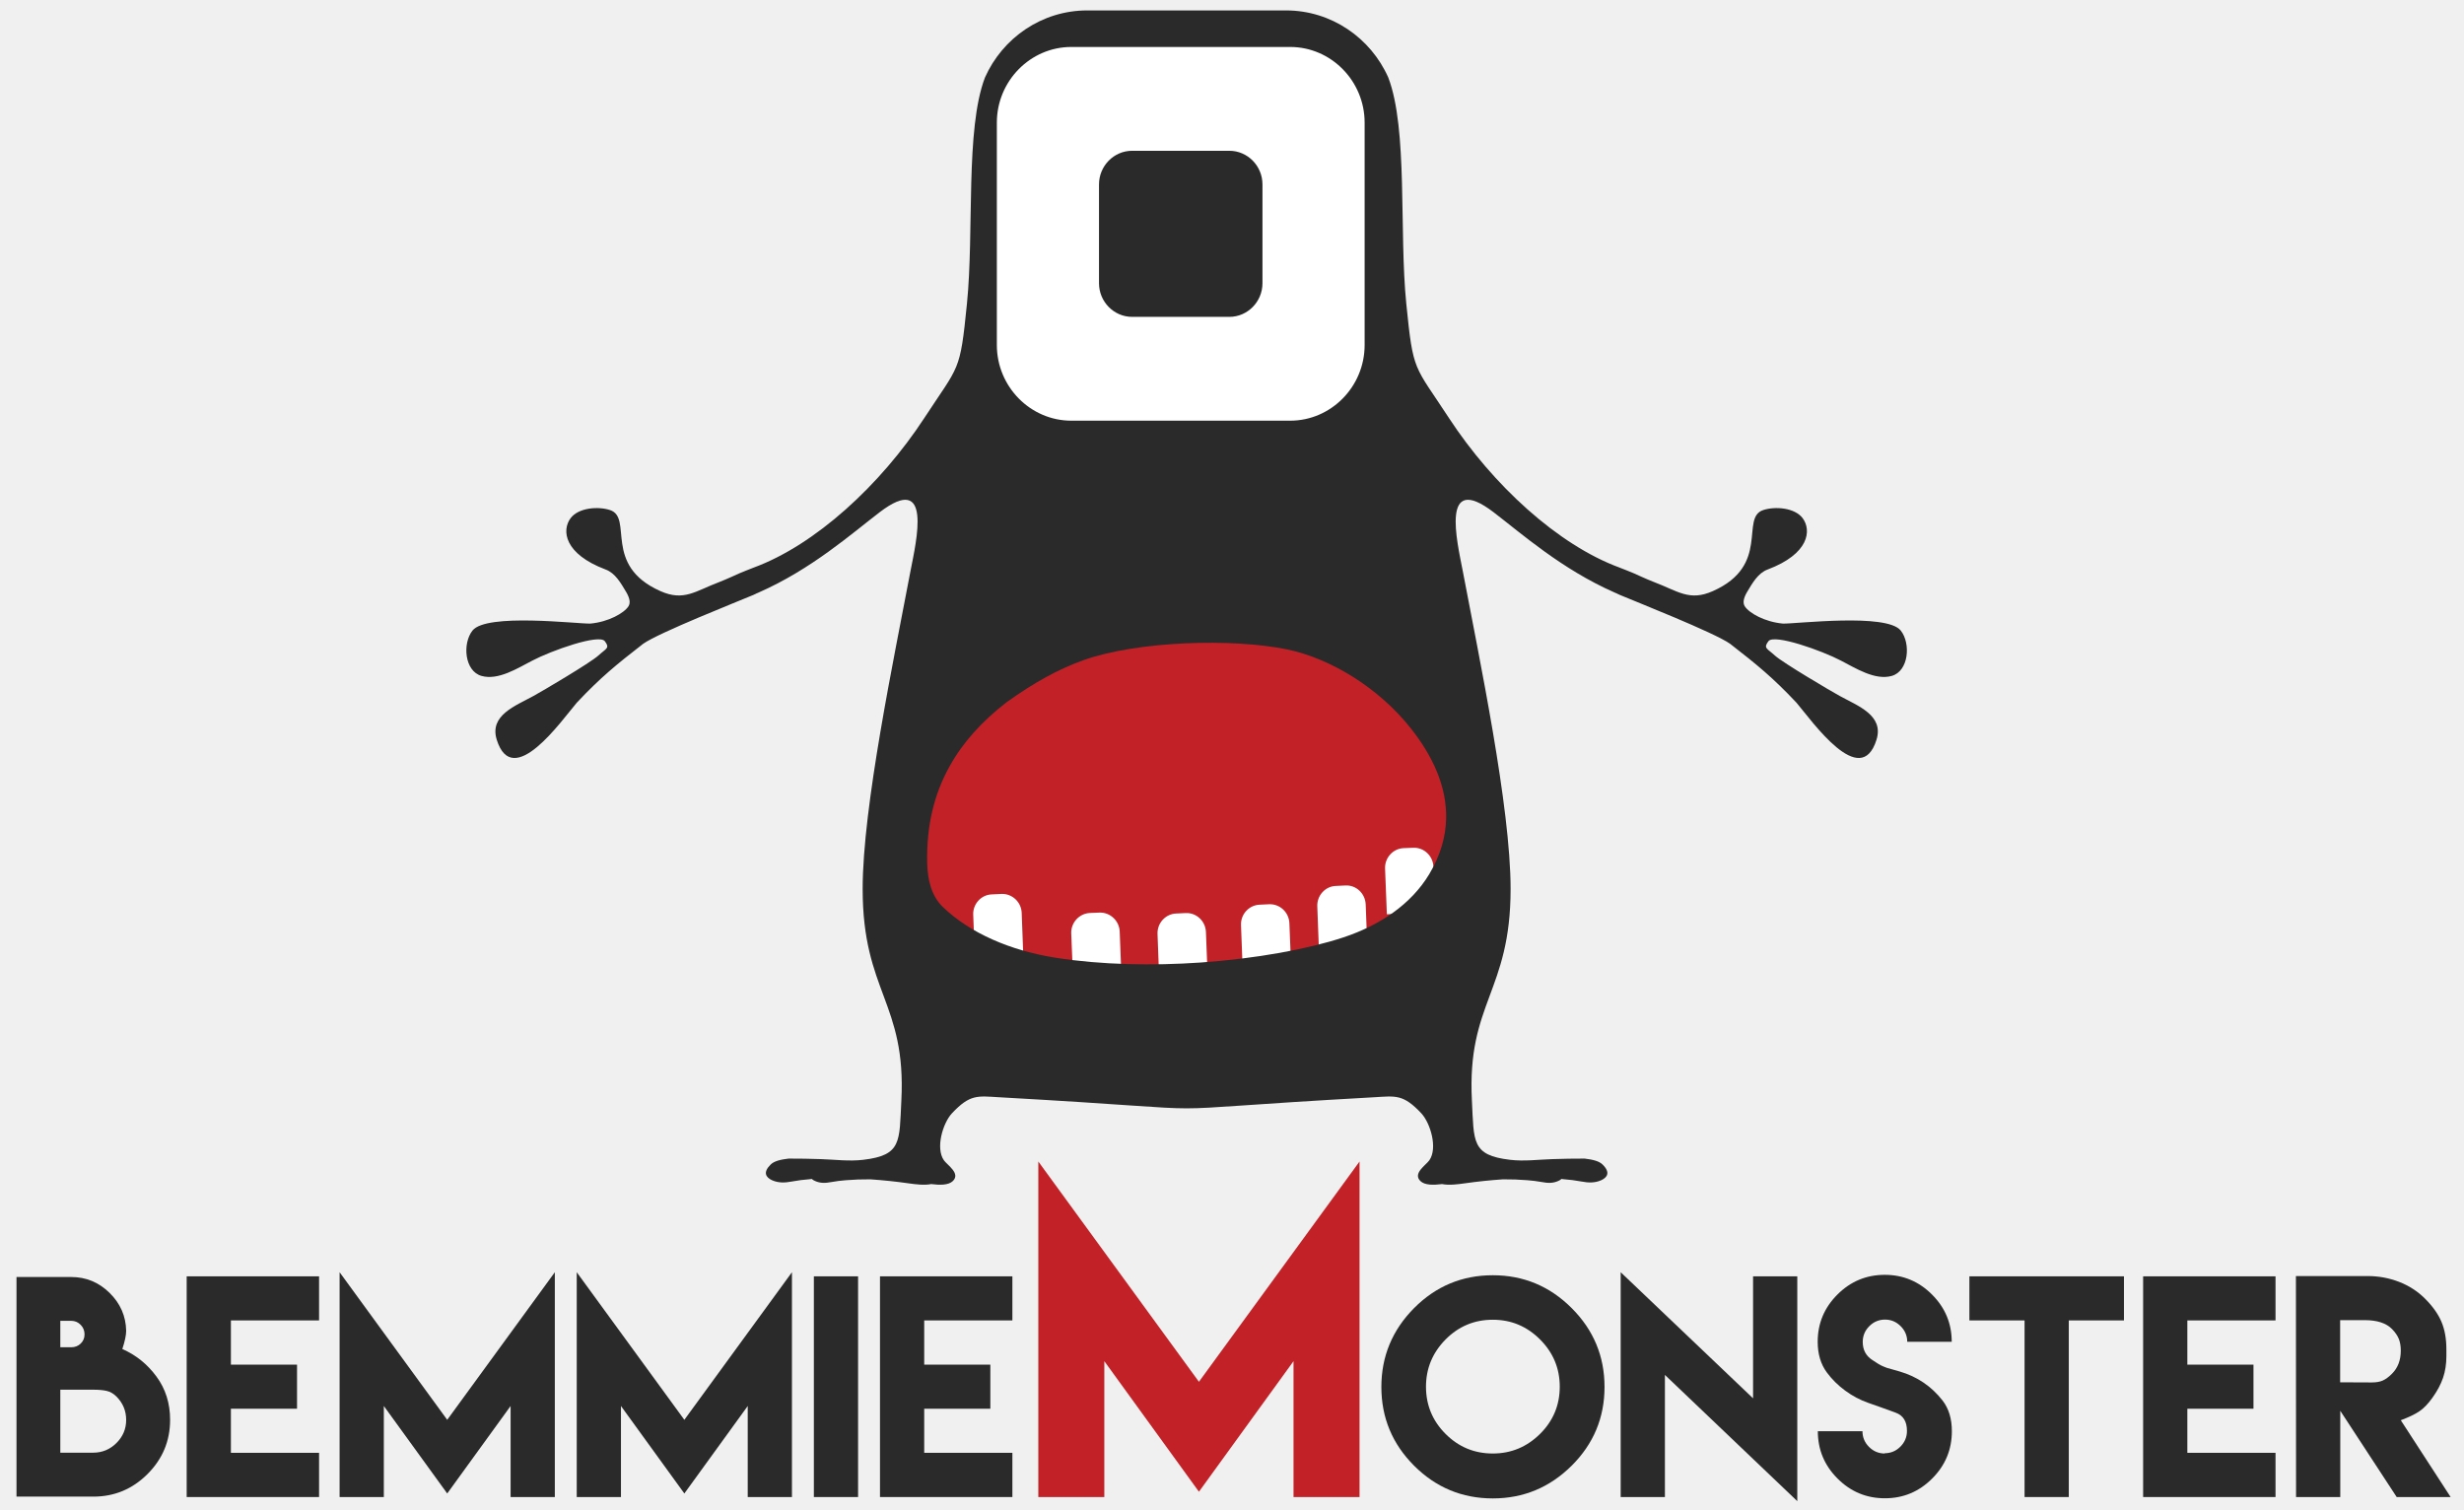
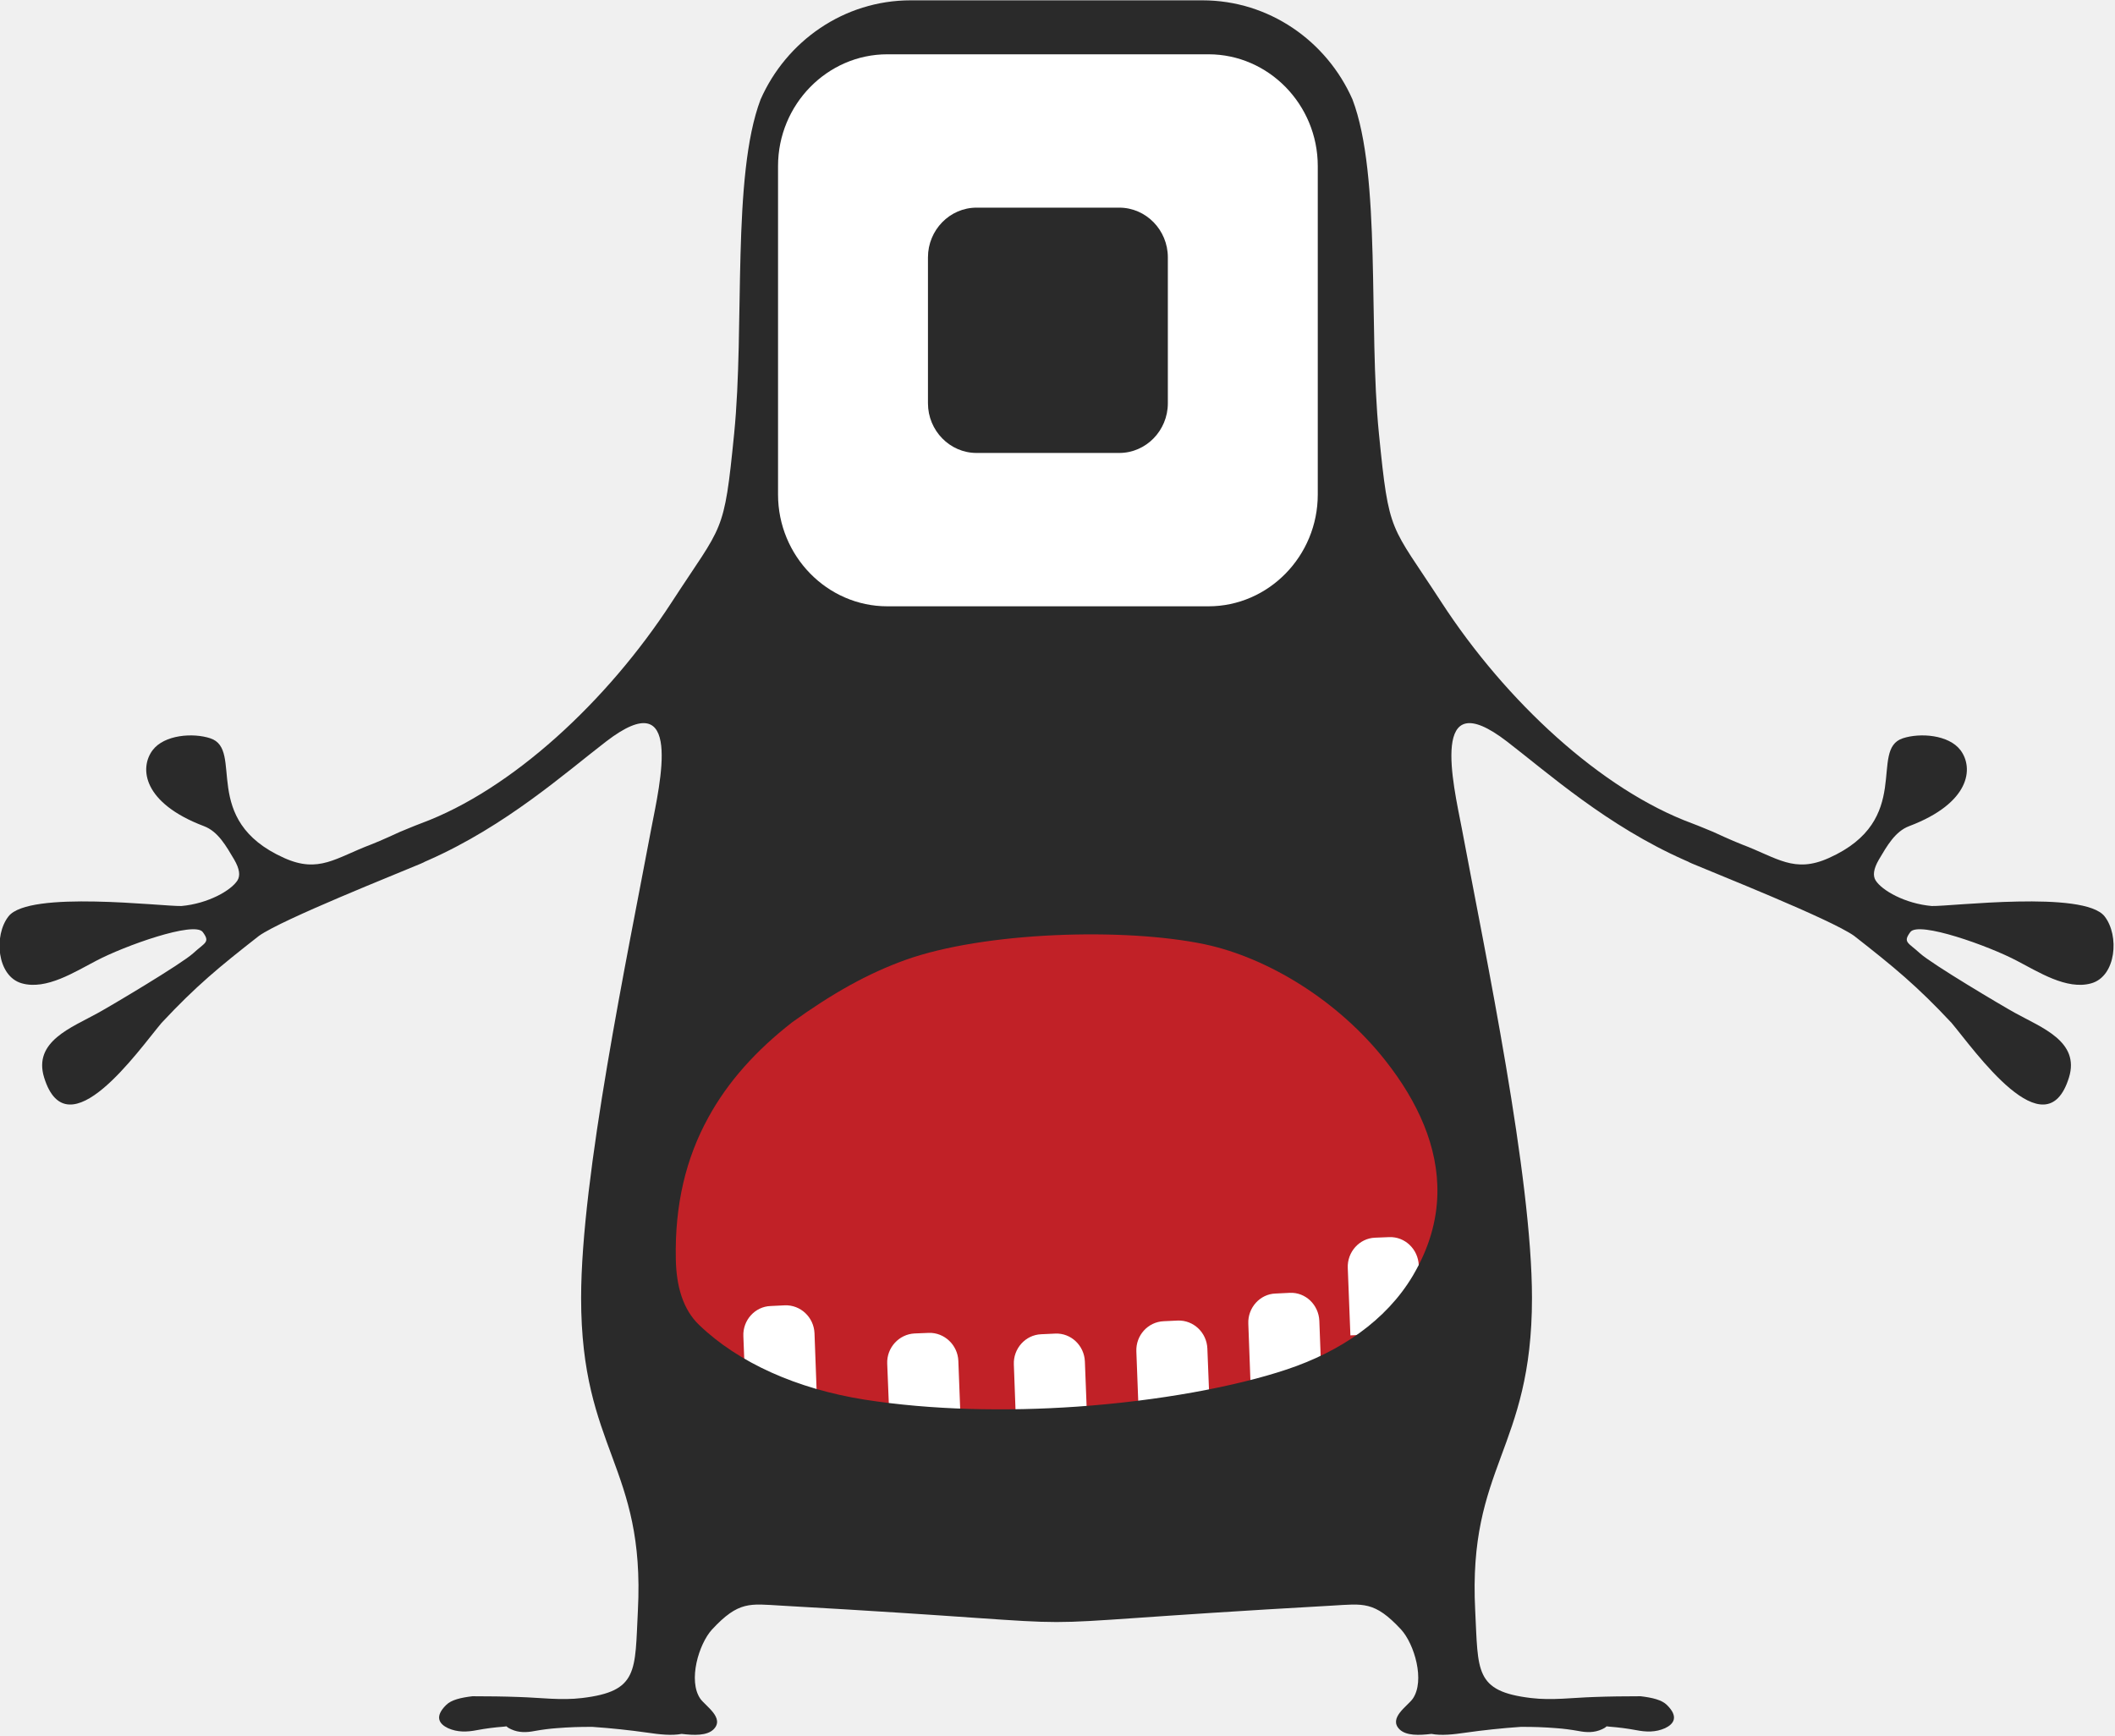
- <svg xmlns="http://www.w3.org/2000/svg" width="100%" height="100%" viewBox="0 0 2885 1767" version="1.1" xml:space="preserve" style="fill-rule:evenodd;clip-rule:evenodd;stroke-linejoin:round;stroke-miterlimit:1.414;">
-   <g transform="matrix(1.32461,0,0,1.32461,-470.161,-696.729)">
-     <g transform="matrix(9.11705,0,0,9.26345,695.605,105.411)">
-       <path d="M87.318,46.397C91.726,46.397 95.531,49.028 97.233,52.798C99.152,57.741 98.273,67.473 98.98,74.384C99.656,81.004 99.704,80.15 103.114,85.287C107.36,91.675 113.679,97.399 119.664,99.562C120.218,99.765 120.671,99.962 121.066,100.116C121.066,100.116 122.315,100.684 122.972,100.93C125.306,101.793 126.416,102.809 128.707,101.801C134.338,99.34 131.31,94.788 133.596,94.067C134.72,93.705 136.629,93.83 137.407,94.843C138.289,96.004 138.039,98.251 134.017,99.741C133.076,100.084 132.541,101.033 132.011,101.904C131.647,102.518 131.606,102.942 131.791,103.243C132.208,103.898 133.741,104.75 135.501,104.903C136.777,104.935 145.564,103.878 146.92,105.569C147.914,106.805 147.69,109.442 146.045,109.896C144.418,110.351 142.514,109.138 141.136,108.444C139.279,107.482 134.646,105.862 134.09,106.583C133.576,107.258 133.948,107.258 134.72,107.955C135.496,108.647 140.209,111.383 141.003,111.807C142.751,112.756 145.305,113.646 144.569,115.982C143.029,120.839 138.32,114.202 136.809,112.451C134.519,110.057 133.003,108.841 130.369,106.827C128.812,105.75 121.188,102.794 119.655,102.155L119.634,102.147L119.634,102.14L119.627,102.14C119.543,102.106 119.476,102.079 119.44,102.056L119.44,102.052L119.182,101.941C114.056,99.726 110.142,96.306 107.446,94.28C102.274,90.388 103.894,97.037 104.452,99.871C106.051,108.207 109.092,122.377 109.092,130.223C109.092,140.062 104.851,141.065 105.341,150.418C105.544,154.334 105.289,155.63 109.029,156.066C110.415,156.23 111.787,156.043 113.168,156.001C114.201,155.963 115.234,155.951 116.272,155.951C117.052,156.043 117.667,156.185 118.007,156.515C118.797,157.274 118.469,157.743 117.884,158.014C117.257,158.288 116.626,158.264 115.989,158.143C115.361,158.029 114.792,157.96 114.234,157.919L114.022,157.895C113.94,157.973 113.836,158.035 113.72,158.083C113.206,158.316 112.684,158.296 112.161,158.195C111.645,158.106 111.177,158.046 110.716,158.014C109.945,157.952 109.148,157.923 108.343,157.93C107.095,158.014 105.859,158.143 104.675,158.308C103.928,158.415 103.104,158.509 102.451,158.383C101.636,158.48 100.778,158.509 100.342,158.09C99.586,157.354 100.879,156.584 101.216,156.111C102.039,154.948 101.323,152.581 100.445,151.641C98.681,149.784 97.942,149.982 95.88,150.097C70.24,151.51 85.124,151.51 59.484,150.097C57.422,149.982 56.683,149.784 54.919,151.641C54.042,152.581 53.325,154.948 54.147,156.111C54.485,156.584 55.777,157.354 55.022,158.09C54.586,158.509 53.728,158.48 52.914,158.383C52.261,158.509 51.436,158.415 50.689,158.308C49.505,158.143 48.269,158.014 47.022,157.93C46.216,157.923 45.419,157.952 44.648,158.014C44.187,158.046 43.719,158.106 43.203,158.195C42.681,158.296 42.158,158.316 41.644,158.083C41.528,158.035 41.424,157.973 41.342,157.895L41.129,157.919C40.572,157.96 40.003,158.029 39.375,158.143C38.737,158.264 38.107,158.288 37.481,158.014C36.895,157.743 36.567,157.274 37.357,156.515C37.697,156.185 38.312,156.043 39.091,155.951C40.13,155.951 41.163,155.963 42.196,156.001C43.578,156.043 44.95,156.23 46.335,156.066C50.075,155.63 49.82,154.334 50.023,150.418C50.514,141.065 46.272,140.062 46.272,130.223C46.272,122.377 49.313,108.207 50.913,99.871C51.47,97.037 53.09,90.388 47.918,94.28C45.222,96.306 41.308,99.726 36.182,101.941L35.923,102.052L35.923,102.056C35.888,102.079 35.821,102.106 35.737,102.14L35.73,102.14L35.73,102.147L35.71,102.155C34.176,102.794 26.553,105.75 24.996,106.827C22.361,108.841 20.845,110.057 18.556,112.451C17.043,114.202 12.335,120.839 10.795,115.982C10.059,113.646 12.613,112.756 14.361,111.807C15.154,111.383 19.868,108.647 20.644,107.955C21.416,107.258 21.789,107.258 21.274,106.583C20.718,105.862 16.085,107.482 14.228,108.444C12.85,109.138 10.946,110.351 9.319,109.896C7.674,109.442 7.45,106.805 8.444,105.569C9.8,103.878 18.587,104.935 19.863,104.903C21.623,104.75 23.155,103.898 23.573,103.243C23.758,102.942 23.717,102.518 23.353,101.904C22.824,101.033 22.289,100.084 21.347,99.741C17.325,98.251 17.075,96.004 17.958,94.843C18.735,93.83 20.644,93.705 21.768,94.067C24.054,94.788 21.026,99.34 26.657,101.801C28.949,102.809 30.058,101.793 32.393,100.93C33.049,100.684 34.298,100.116 34.298,100.116C34.693,99.962 35.146,99.765 35.7,99.562C41.685,97.399 48.004,91.675 52.25,85.287C55.66,80.15 55.708,81.004 56.383,74.384C57.09,67.473 56.211,57.741 58.13,52.798C59.833,49.028 63.638,46.397 68.046,46.397C77.469,46.397 77.894,46.397 87.318,46.397Z" style="fill:rgb(42,42,42);" />
-       <path d="M66.502,49.883L87.72,49.883C91.691,49.883 94.94,53.132 94.94,57.103L94.94,78.322C94.94,82.293 91.691,85.542 87.72,85.542L66.502,85.542C62.531,85.542 59.282,82.293 59.282,78.322L59.282,57.103C59.282,53.132 62.531,49.883 66.502,49.883Z" style="fill:white;" />
-       <path d="M72.396,59.789L81.826,59.789C83.591,59.789 85.035,61.232 85.035,62.997L85.035,72.428C85.035,74.192 83.591,75.636 81.826,75.636L72.396,75.636C70.631,75.636 69.187,74.192 69.187,72.428L69.187,62.997C69.187,61.232 70.631,59.789 72.396,59.789Z" style="fill:rgb(42,42,42);" />
-       <path d="M101.452,128.889C102.57,127.067 103.086,125.276 103.131,123.525C103.201,120.439 101.817,117.49 99.655,114.835C96.441,110.863 91.67,108.087 87.467,107.22C82.03,106.107 72.616,106.39 67.315,108.227C64.752,109.114 62.348,110.429 59.648,112.316C57.232,114.15 55.315,116.194 53.993,118.539C52.487,121.203 51.732,124.241 51.804,127.801C51.838,129.592 52.3,131.103 53.363,132.089C56.033,134.563 59.991,136.277 64.518,136.966C69.051,137.669 74.095,137.746 78.851,137.421C84.365,137.05 89.481,136.118 92.984,134.989C96.602,133.819 99.663,131.798 101.452,128.889Z" style="fill:rgb(193,33,39);" />
-       <path d="M57.165,137.05L61.856,136.853L61.691,132.497C61.645,131.466 60.767,130.659 59.729,130.698L58.793,130.743C57.764,130.774 56.947,131.656 56.991,132.687L57.165,137.05Z" style="fill:white;" />
-       <path d="M66.674,138.82L71.365,138.641L71.194,134.285C71.152,133.262 70.272,132.447 69.245,132.478L68.306,132.515C67.267,132.563 66.452,133.441 66.495,134.468L66.674,138.82Z" style="fill:white;" />
-       <path d="M75.025,138.87L79.726,138.687L79.554,134.327C79.512,133.295 78.636,132.478 77.598,132.524L76.666,132.566C75.626,132.607 74.816,133.492 74.861,134.522L75.025,138.87Z" style="fill:white;" />
-       <path d="M83.123,138.025L87.822,137.839L87.646,133.491C87.604,132.458 86.732,131.645 85.687,131.682L84.754,131.725C83.721,131.77 82.912,132.639 82.955,133.677L83.123,138.025Z" style="fill:white;" />
-       <path d="M90.516,136.238L95.211,136.043L95.043,131.692C94.994,130.659 94.129,129.846 93.094,129.891L92.14,129.937C91.124,129.971 90.308,130.85 90.351,131.882L90.516,136.238Z" style="fill:white;" />
-       <path d="M97.096,132.639L101.787,132.454L101.612,128.102C101.565,127.067 100.698,126.255 99.663,126.292L98.719,126.329C97.694,126.368 96.877,127.25 96.922,128.284L97.096,132.639Z" style="fill:white;" />
-       <path d="M66.04,103.546C62.854,104.66 60.021,106.295 57.271,108.227L57.206,108.292L57.126,108.346C54.344,110.466 51.929,112.992 50.207,116.071C48.178,119.705 47.33,123.667 47.409,127.817C47.475,130.763 48.364,133.631 50.563,135.683C54.249,139.144 59.277,141.074 64.201,141.846C69.165,142.603 74.391,142.672 79.39,142.334C84.314,141.995 89.781,141.23 94.485,139.7C98.979,138.229 103.059,135.568 105.559,131.474C107.032,129.082 107.88,126.445 107.946,123.629C108.057,119.198 106.15,115.109 103.422,111.712C99.795,107.188 94.215,103.558 88.517,102.374C82.381,101.118 72.088,101.434 66.04,103.547L66.04,103.546ZM101.206,128.809C99.449,131.682 96.441,133.681 92.897,134.839C89.472,135.958 84.444,136.871 79.038,137.243C74.377,137.559 69.44,137.472 64.984,136.788C60.549,136.099 56.671,134.416 54.065,131.962C53.018,130.983 52.559,129.493 52.529,127.713C52.454,124.198 53.195,121.191 54.677,118.563C55.972,116.244 57.84,114.223 60.22,112.411C62.861,110.554 65.203,109.26 67.716,108.38C72.909,106.569 82.151,106.282 87.482,107.377C91.608,108.236 96.277,110.986 99.43,114.914C101.546,117.542 102.915,120.466 102.842,123.51C102.804,125.246 102.294,127.017 101.206,128.809Z" style="fill:rgb(42,42,42);" />
-     </g>
-     <g transform="matrix(0.887804,0,0,0.887804,-849.881,377.043)">
-       <path d="M1428.17,1439.16L1428.04,1439.16C1442.76,1439.16 1455.48,1444.43 1466.2,1454.97C1476.93,1465.51 1482.43,1478.1 1482.7,1492.73C1482.7,1497 1481.43,1503.04 1478.88,1510.86C1492.42,1516.77 1503.74,1525.88 1512.82,1538.19C1521.91,1550.5 1526.45,1564.88 1526.45,1581.33C1526.45,1602.33 1518.96,1620.32 1503.96,1635.31C1488.97,1650.31 1470.98,1657.8 1449.98,1657.8L1373.51,1657.8L1373.51,1439.16L1428.17,1439.16ZM1417.13,1509.09L1428.04,1509.09C1431.76,1509.09 1434.9,1507.86 1437.44,1505.41C1439.99,1502.95 1441.26,1499.91 1441.26,1496.27C1441.26,1492.55 1439.96,1489.37 1437.38,1486.73C1434.79,1484.1 1431.67,1482.78 1428.04,1482.78L1417.13,1482.78L1417.13,1509.09ZM1449.85,1614.05C1458.84,1614.05 1466.57,1610.84 1473.02,1604.44C1479.47,1598.03 1482.7,1590.38 1482.7,1581.47C1482.7,1572.38 1479.47,1564.61 1473.02,1558.16C1470.11,1555.25 1466.91,1553.39 1463.41,1552.57C1459.91,1551.75 1455.39,1551.34 1449.85,1551.34L1417.13,1551.34L1417.13,1614.05L1449.85,1614.05Z" style="fill:rgb(42,42,42);fill-rule:nonzero;" />
-       <path d="M1542.95,1438.48L1674.76,1438.48L1674.76,1482.37L1586.98,1482.37L1586.98,1526.4L1652.82,1526.4L1652.82,1570.29L1586.98,1570.29L1586.98,1614.18L1674.76,1614.18L1674.76,1658.21L1586.98,1658.21L1542.95,1658.21L1542.95,1438.48Z" style="fill:rgb(42,42,42);fill-rule:nonzero;" />
-       <path d="M1695.21,1434.39L1802.35,1581.33L1909.49,1434.39L1909.49,1658.21L1865.46,1658.21L1865.46,1567.57L1802.35,1654.67L1739.24,1567.57L1739.24,1658.21L1695.21,1658.21L1695.21,1434.39Z" style="fill:rgb(42,42,42);fill-rule:nonzero;" />
-       <path d="M1931.3,1434.39L2038.44,1581.33L2145.58,1434.39L2145.58,1658.21L2101.55,1658.21L2101.55,1567.57L2038.44,1654.67L1975.33,1567.57L1975.33,1658.21L1931.3,1658.21L1931.3,1434.39Z" style="fill:rgb(42,42,42);fill-rule:nonzero;" />
-       <rect x="2167.39" y="1438.48" width="44.029" height="219.735" style="fill:rgb(42,42,42);fill-rule:nonzero;" />
-       <path d="M2233.23,1438.48L2365.05,1438.48L2365.05,1482.37L2277.26,1482.37L2277.26,1526.4L2343.1,1526.4L2343.1,1570.29L2277.26,1570.29L2277.26,1614.18L2365.05,1614.18L2365.05,1658.21L2277.26,1658.21L2233.23,1658.21L2233.23,1438.48Z" style="fill:rgb(42,42,42);fill-rule:nonzero;" />
-       <path d="M2390.86,1324.15L2550.78,1543.47L2710.69,1324.15L2710.69,1658.21L2644.97,1658.21L2644.97,1522.92L2550.78,1652.92L2456.58,1522.92L2456.58,1658.21L2390.86,1658.21L2390.86,1324.15Z" style="fill:rgb(193,33,39);fill-rule:nonzero;" />
-       <path d="M2843.37,1437.39C2873.91,1437.39 2900.08,1448.29 2921.89,1470.1C2943.7,1491.91 2954.61,1518.08 2954.61,1548.62C2954.61,1579.15 2943.7,1605.28 2921.89,1627C2899.99,1648.72 2873.82,1659.58 2843.37,1659.58C2812.84,1659.58 2786.71,1648.72 2764.99,1627C2743.28,1605.28 2732.42,1579.15 2732.42,1548.62C2732.42,1518.17 2743.28,1492 2764.99,1470.1C2786.71,1448.29 2812.84,1437.39 2843.37,1437.39ZM2843.37,1481.69C2825.02,1481.69 2809.34,1488.23 2796.35,1501.32C2783.35,1514.5 2776.85,1530.17 2776.85,1548.35C2776.85,1566.7 2783.35,1582.38 2796.35,1595.37C2809.34,1608.37 2825.02,1614.87 2843.37,1614.87C2861.55,1614.87 2877.22,1608.37 2890.4,1595.37C2903.49,1582.38 2910.03,1566.7 2910.03,1548.35C2910.03,1530.08 2903.49,1514.4 2890.4,1501.32C2877.32,1488.23 2861.64,1481.69 2843.37,1481.69Z" style="fill:rgb(42,42,42);fill-rule:nonzero;" />
-       <path d="M2970.69,1434.39L3102.5,1559.93L3102.5,1438.48L3146.53,1438.48L3146.53,1662.3L3014.72,1536.62L3014.72,1658.21L2970.69,1658.21L2970.69,1434.39Z" style="fill:rgb(42,42,42);fill-rule:nonzero;" />
-       <path d="M3233.64,1614.87L3233.5,1614.59C3239.59,1614.59 3244.81,1612.41 3249.17,1608.05C3253.54,1603.69 3255.72,1598.46 3255.72,1592.37C3255.72,1583.01 3251.99,1576.97 3244.54,1574.25C3235.18,1570.79 3226.05,1567.52 3217.14,1564.43C3209.05,1561.61 3201.42,1557.57 3194.24,1552.3C3187.06,1547.03 3180.93,1540.94 3175.84,1534.03C3169.84,1525.85 3166.84,1515.72 3166.84,1503.63C3166.84,1485.37 3173.39,1469.69 3186.47,1456.61C3199.56,1443.52 3215.28,1436.98 3233.64,1436.98C3251.9,1436.98 3267.58,1443.52 3280.66,1456.61C3293.75,1469.69 3300.29,1485.37 3300.29,1503.63L3255.99,1503.63C3255.99,1497.64 3253.81,1492.46 3249.45,1488.1C3245.09,1483.73 3239.91,1481.55 3233.91,1481.55C3227.82,1481.55 3222.59,1483.73 3218.23,1488.1C3213.87,1492.46 3211.69,1497.68 3211.69,1503.77C3211.69,1511.68 3214.87,1517.67 3221.23,1521.77C3223.96,1523.58 3226.02,1524.92 3227.43,1525.79C3228.84,1526.65 3230.41,1527.44 3232.14,1528.17C3233.86,1528.9 3235.07,1529.38 3235.75,1529.6C3236.43,1529.83 3238.2,1530.33 3241.06,1531.1C3243.93,1531.87 3246.4,1532.58 3248.49,1533.22C3265.85,1538.3 3280.07,1547.94 3291.16,1562.11C3297.34,1570.11 3300.43,1580.29 3300.43,1592.65C3300.43,1611 3293.89,1626.73 3280.8,1639.81C3267.71,1652.9 3252.04,1659.44 3233.77,1659.44C3215.41,1659.44 3199.69,1652.9 3186.61,1639.81C3173.52,1626.73 3166.98,1611 3166.98,1592.65L3211.42,1592.65C3211.42,1598.74 3213.6,1603.96 3217.96,1608.32C3222.32,1612.68 3227.55,1614.87 3233.64,1614.87Z" style="fill:rgb(42,42,42);fill-rule:nonzero;" />
-       <path d="M3372.81,1438.48L3471.77,1438.48L3471.77,1482.37L3416.84,1482.37L3416.84,1658.21L3372.81,1658.21L3372.81,1482.37L3317.88,1482.37L3317.88,1438.48L3372.81,1438.48Z" style="fill:rgb(42,42,42);fill-rule:nonzero;" />
-       <path d="M3490.86,1438.48L3622.67,1438.48L3622.67,1482.37L3534.88,1482.37L3534.88,1526.4L3600.72,1526.4L3600.72,1570.29L3534.88,1570.29L3534.88,1614.18L3622.67,1614.18L3622.67,1658.21L3534.88,1658.21L3490.86,1658.21L3490.86,1438.48Z" style="fill:rgb(42,42,42);fill-rule:nonzero;" />
-       <path d="M3643.12,1658.21L3642.98,1438.2L3714.41,1438.2C3725.22,1438.2 3735.6,1440.11 3745.55,1443.93C3755.51,1447.75 3764.16,1453.34 3771.52,1460.7C3779.16,1468.33 3784.61,1476.01 3787.88,1483.73C3791.15,1491.46 3792.79,1500.59 3792.79,1511.13L3792.79,1517.95C3792.79,1525.85 3791.67,1533.06 3789.45,1539.55C3787.22,1546.05 3783.7,1552.66 3778.88,1559.39C3774.52,1565.48 3770.18,1569.97 3765.86,1572.88C3761.55,1575.79 3755.39,1578.74 3747.39,1581.74L3797.01,1658.21L3743.31,1658.21L3687.14,1572.34L3687.14,1658.21L3643.12,1658.21ZM3687.01,1543.98L3718.5,1544.12C3722.95,1544.12 3726.61,1543.48 3729.47,1542.21C3732.33,1540.94 3735.4,1538.67 3738.67,1535.4C3744.49,1529.58 3747.39,1521.95 3747.39,1512.5C3747.39,1507.95 3746.74,1504.04 3745.42,1500.77C3744.1,1497.5 3741.85,1494.23 3738.67,1490.96C3732.85,1485.05 3723.86,1482.1 3711.68,1482.1L3687.01,1482.1L3687.01,1543.98Z" style="fill:rgb(42,42,42);fill-rule:nonzero;" />
+ <svg xmlns="http://www.w3.org/2000/svg" width="100%" height="100%" viewBox="0 0 1512 1241" version="1.1" xml:space="preserve" style="fill-rule:evenodd;clip-rule:evenodd;stroke-linejoin:round;stroke-miterlimit:1.414;">
+   <g transform="matrix(10.8209,0,0,11.0666,-85.2705,-513.219)">
+     <g>
+       <g>
+         <path d="M87.318,46.397C91.726,46.397 95.531,49.028 97.233,52.798C99.152,57.741 98.273,67.473 98.98,74.384C99.656,81.004 99.704,80.15 103.114,85.287C107.36,91.675 113.679,97.399 119.664,99.562C120.218,99.765 120.671,99.962 121.066,100.116C121.066,100.116 122.315,100.684 122.972,100.93C125.306,101.793 126.416,102.809 128.707,101.801C134.338,99.34 131.31,94.788 133.596,94.067C134.72,93.705 136.629,93.83 137.407,94.843C138.289,96.004 138.039,98.251 134.017,99.741C133.076,100.084 132.541,101.033 132.011,101.904C131.647,102.518 131.606,102.942 131.791,103.243C132.208,103.898 133.741,104.75 135.501,104.903C136.777,104.935 145.564,103.878 146.92,105.569C147.914,106.805 147.69,109.442 146.045,109.896C144.418,110.351 142.514,109.138 141.136,108.444C139.279,107.482 134.646,105.862 134.09,106.583C133.576,107.258 133.948,107.258 134.72,107.955C135.496,108.647 140.209,111.383 141.003,111.807C142.751,112.756 145.305,113.646 144.569,115.982C143.029,120.839 138.32,114.202 136.809,112.451C134.519,110.057 133.003,108.841 130.369,106.827C128.812,105.75 121.188,102.794 119.655,102.155L119.634,102.147L119.634,102.14L119.627,102.14C119.543,102.106 119.476,102.079 119.44,102.056L119.44,102.052L119.182,101.941C114.056,99.726 110.142,96.306 107.446,94.28C102.274,90.388 103.894,97.037 104.452,99.871C106.051,108.207 109.092,122.377 109.092,130.223C109.092,140.062 104.851,141.065 105.341,150.418C105.544,154.334 105.289,155.63 109.029,156.066C110.415,156.23 111.787,156.043 113.168,156.001C114.201,155.963 115.234,155.951 116.272,155.951C117.052,156.043 117.667,156.185 118.007,156.515C118.797,157.274 118.469,157.743 117.884,158.014C117.257,158.288 116.626,158.264 115.989,158.143C115.361,158.029 114.792,157.96 114.234,157.919L114.022,157.895C113.94,157.973 113.836,158.035 113.72,158.083C113.206,158.316 112.684,158.296 112.161,158.195C111.645,158.106 111.177,158.046 110.716,158.014C109.945,157.952 109.148,157.923 108.343,157.93C107.095,158.014 105.859,158.143 104.675,158.308C103.928,158.415 103.104,158.509 102.451,158.383C101.636,158.48 100.778,158.509 100.342,158.09C99.586,157.354 100.879,156.584 101.216,156.111C102.039,154.948 101.323,152.581 100.445,151.641C98.681,149.784 97.942,149.982 95.88,150.097C70.24,151.51 85.124,151.51 59.484,150.097C57.422,149.982 56.683,149.784 54.919,151.641C54.042,152.581 53.325,154.948 54.147,156.111C54.485,156.584 55.777,157.354 55.022,158.09C54.586,158.509 53.728,158.48 52.914,158.383C52.261,158.509 51.436,158.415 50.689,158.308C49.505,158.143 48.269,158.014 47.022,157.93C46.216,157.923 45.419,157.952 44.648,158.014C44.187,158.046 43.719,158.106 43.203,158.195C42.681,158.296 42.158,158.316 41.644,158.083C41.528,158.035 41.424,157.973 41.342,157.895L41.129,157.919C40.572,157.96 40.003,158.029 39.375,158.143C38.737,158.264 38.107,158.288 37.481,158.014C36.895,157.743 36.567,157.274 37.357,156.515C37.697,156.185 38.312,156.043 39.091,155.951C40.13,155.951 41.163,155.963 42.196,156.001C43.578,156.043 44.95,156.23 46.335,156.066C50.075,155.63 49.82,154.334 50.023,150.418C50.514,141.065 46.272,140.062 46.272,130.223C46.272,122.377 49.313,108.207 50.913,99.871C51.47,97.037 53.09,90.388 47.918,94.28C45.222,96.306 41.308,99.726 36.182,101.941L35.923,102.052L35.923,102.056C35.888,102.079 35.821,102.106 35.737,102.14L35.73,102.14L35.73,102.147L35.71,102.155C34.176,102.794 26.553,105.75 24.996,106.827C22.361,108.841 20.845,110.057 18.556,112.451C17.043,114.202 12.335,120.839 10.795,115.982C10.059,113.646 12.613,112.756 14.361,111.807C15.154,111.383 19.868,108.647 20.644,107.955C21.416,107.258 21.789,107.258 21.274,106.583C20.718,105.862 16.085,107.482 14.228,108.444C12.85,109.138 10.946,110.351 9.319,109.896C7.674,109.442 7.45,106.805 8.444,105.569C9.8,103.878 18.587,104.935 19.863,104.903C21.623,104.75 23.155,103.898 23.573,103.243C23.758,102.942 23.717,102.518 23.353,101.904C22.824,101.033 22.289,100.084 21.347,99.741C17.325,98.251 17.075,96.004 17.958,94.843C18.735,93.83 20.644,93.705 21.768,94.067C24.054,94.788 21.026,99.34 26.657,101.801C28.949,102.809 30.058,101.793 32.393,100.93C33.049,100.684 34.298,100.116 34.298,100.116C34.693,99.962 35.146,99.765 35.7,99.562C41.685,97.399 48.004,91.675 52.25,85.287C55.66,80.15 55.708,81.004 56.383,74.384C57.09,67.473 56.211,57.741 58.13,52.798C59.833,49.028 63.638,46.397 68.046,46.397C77.469,46.397 77.894,46.397 87.318,46.397Z" style="fill:rgb(42,42,42);" />
+         <path d="M66.502,49.883L87.72,49.883C91.691,49.883 94.94,53.132 94.94,57.103L94.94,78.322C94.94,82.293 91.691,85.542 87.72,85.542L66.502,85.542C62.531,85.542 59.282,82.293 59.282,78.322L59.282,57.103C59.282,53.132 62.531,49.883 66.502,49.883Z" style="fill:white;" />
+         <path d="M72.396,59.789L81.826,59.789C83.591,59.789 85.035,61.232 85.035,62.997L85.035,72.428C85.035,74.192 83.591,75.636 81.826,75.636L72.396,75.636C70.631,75.636 69.187,74.192 69.187,72.428L69.187,62.997C69.187,61.232 70.631,59.789 72.396,59.789Z" style="fill:rgb(42,42,42);" />
+         <path d="M101.452,128.889C102.57,127.067 103.086,125.276 103.131,123.525C103.201,120.439 101.817,117.49 99.655,114.835C96.441,110.863 91.67,108.087 87.467,107.22C82.03,106.107 72.616,106.39 67.315,108.227C64.752,109.114 62.348,110.429 59.648,112.316C57.232,114.15 55.315,116.194 53.993,118.539C52.487,121.203 51.732,124.241 51.804,127.801C51.838,129.592 52.3,131.103 53.363,132.089C56.033,134.563 59.991,136.277 64.518,136.966C69.051,137.669 74.095,137.746 78.851,137.421C84.365,137.05 89.481,136.118 92.984,134.989C96.602,133.819 99.663,131.798 101.452,128.889Z" style="fill:rgb(193,33,39);" />
+         <path d="M57.165,137.05L61.856,136.853L61.691,132.497C61.645,131.466 60.767,130.659 59.729,130.698L58.793,130.743C57.764,130.774 56.947,131.656 56.991,132.687L57.165,137.05Z" style="fill:white;" />
+         <path d="M66.674,138.82L71.365,138.641L71.194,134.285C71.152,133.262 70.272,132.447 69.245,132.478L68.306,132.515C67.267,132.563 66.452,133.441 66.495,134.468L66.674,138.82Z" style="fill:white;" />
+         <path d="M75.025,138.87L79.726,138.687L79.554,134.327C79.512,133.295 78.636,132.478 77.598,132.524L76.666,132.566C75.626,132.607 74.816,133.492 74.861,134.522L75.025,138.87Z" style="fill:white;" />
+         <path d="M83.123,138.025L87.822,137.839L87.646,133.491C87.604,132.458 86.732,131.645 85.687,131.682L84.754,131.725C83.721,131.77 82.912,132.639 82.955,133.677L83.123,138.025Z" style="fill:white;" />
+         <path d="M90.516,136.238L95.211,136.043L95.043,131.692C94.994,130.659 94.129,129.846 93.094,129.891L92.14,129.937C91.124,129.971 90.308,130.85 90.351,131.882L90.516,136.238Z" style="fill:white;" />
+         <path d="M97.096,132.639L101.787,132.454L101.612,128.102C101.565,127.067 100.698,126.255 99.663,126.292L98.719,126.329C97.694,126.368 96.877,127.25 96.922,128.284L97.096,132.639Z" style="fill:white;" />
+         <path d="M66.04,103.546C62.854,104.66 60.021,106.295 57.271,108.227L57.206,108.292L57.126,108.346C54.344,110.466 51.929,112.992 50.207,116.071C48.178,119.705 47.33,123.667 47.409,127.817C47.475,130.763 48.364,133.631 50.563,135.683C54.249,139.144 59.277,141.074 64.201,141.846C69.165,142.603 74.391,142.672 79.39,142.334C84.314,141.995 89.781,141.23 94.485,139.7C98.979,138.229 103.059,135.568 105.559,131.474C107.032,129.082 107.88,126.445 107.946,123.629C108.057,119.198 106.15,115.109 103.422,111.712C99.795,107.188 94.215,103.558 88.517,102.374C82.381,101.118 72.088,101.434 66.04,103.547L66.04,103.546ZM101.206,128.809C99.449,131.682 96.441,133.681 92.897,134.839C89.472,135.958 84.444,136.871 79.038,137.243C74.377,137.559 69.44,137.472 64.984,136.788C60.549,136.099 56.671,134.416 54.065,131.962C53.018,130.983 52.559,129.493 52.529,127.713C52.454,124.198 53.195,121.191 54.677,118.563C55.972,116.244 57.84,114.223 60.22,112.411C62.861,110.554 65.203,109.26 67.716,108.38C72.909,106.569 82.151,106.282 87.482,107.377C91.608,108.236 96.277,110.986 99.43,114.914C101.546,117.542 102.915,120.466 102.842,123.51C102.804,125.246 102.294,127.017 101.206,128.809Z" style="fill:rgb(42,42,42);" />
+       </g>
    </g>
  </g>
</svg>
